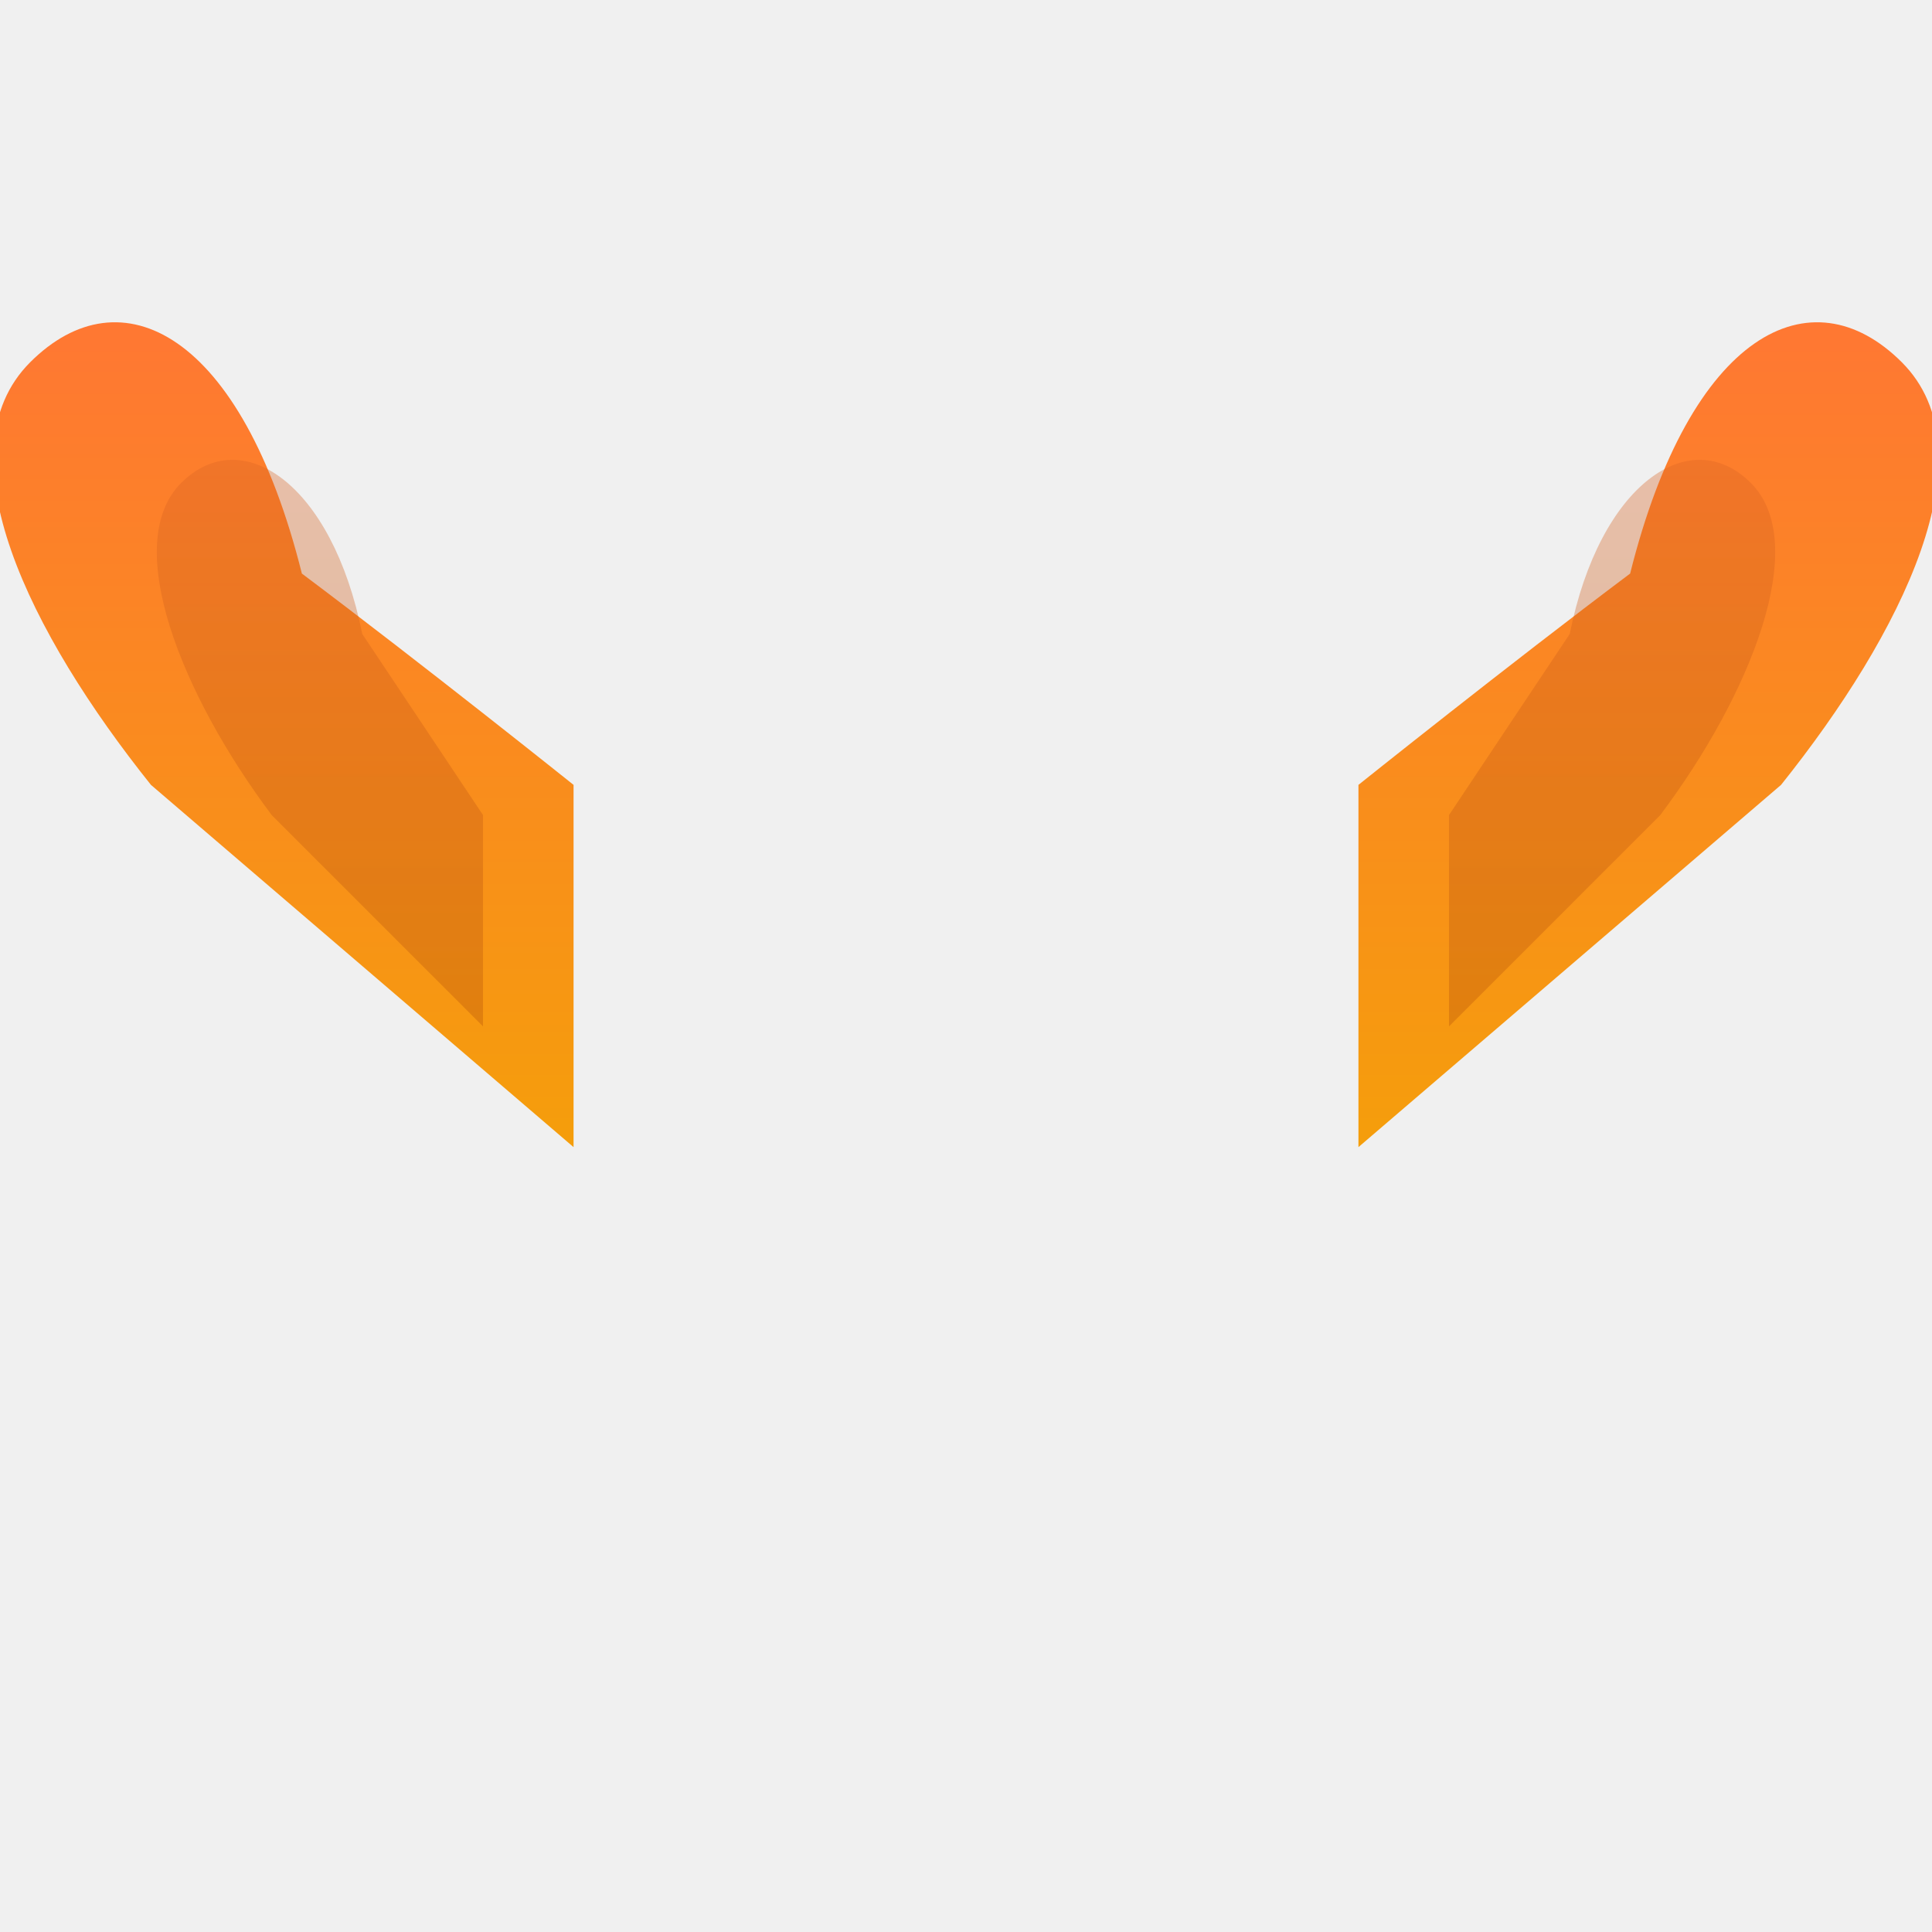
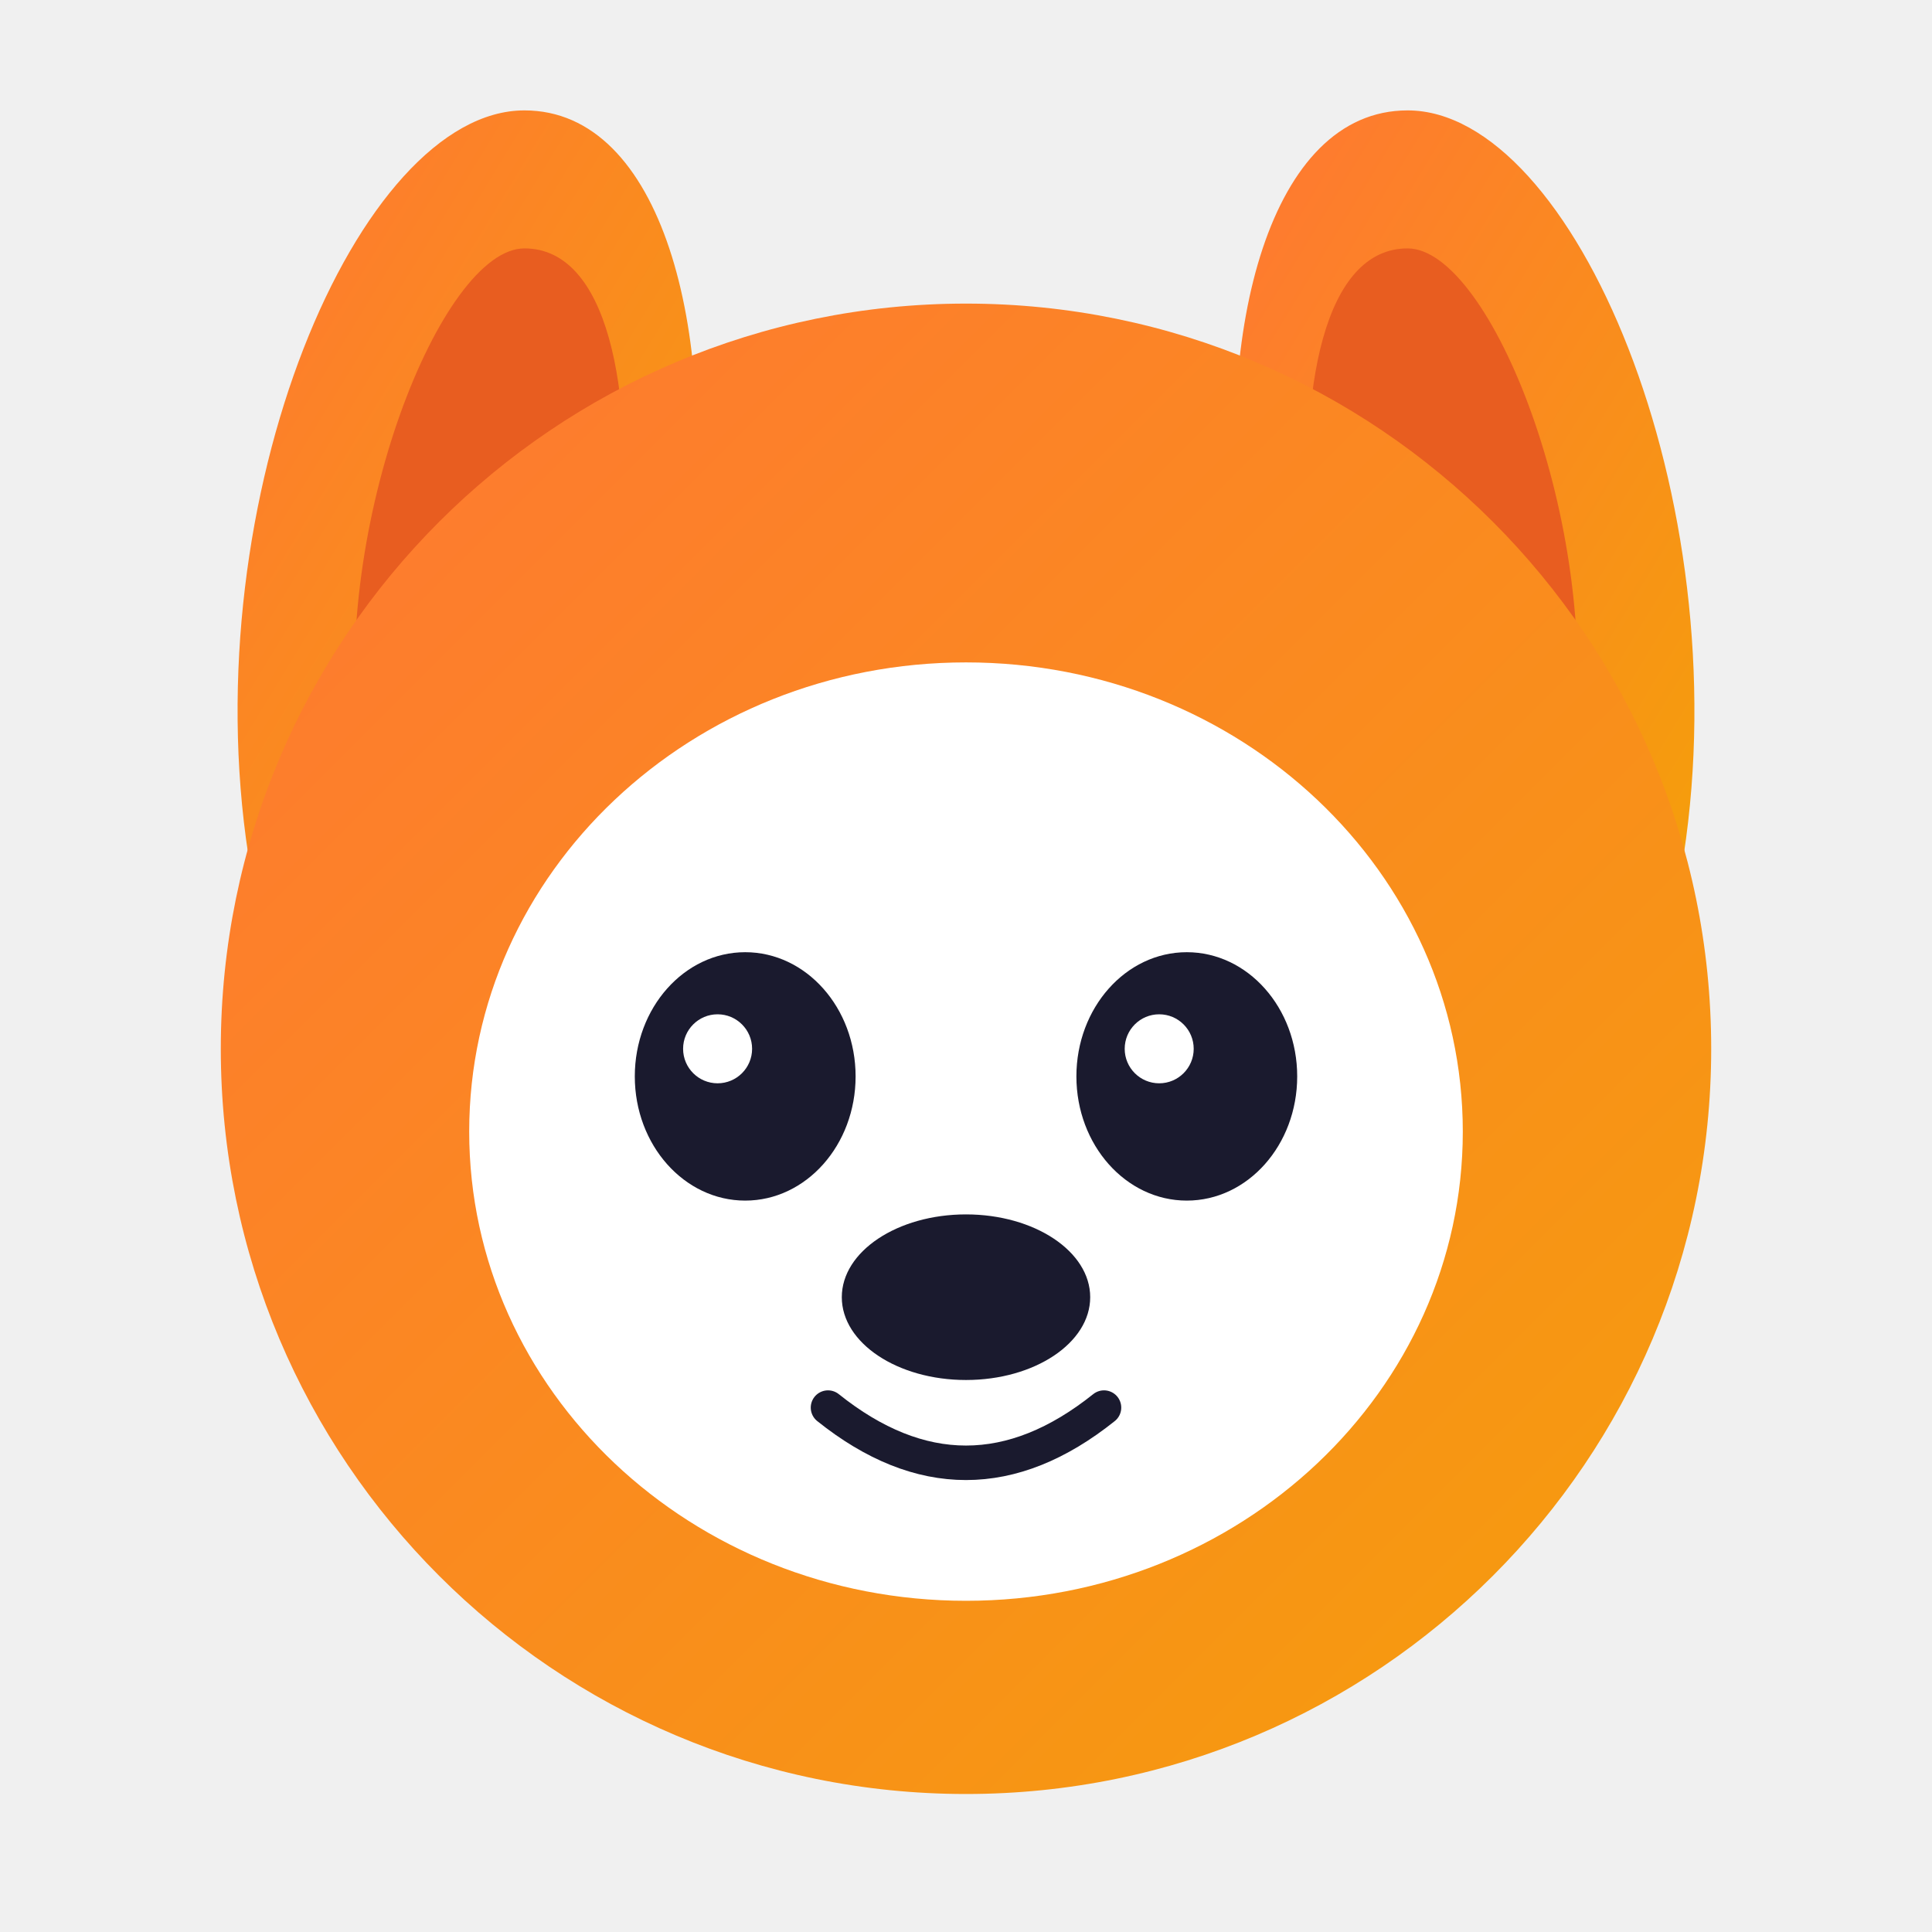
- <svg xmlns="http://www.w3.org/2000/svg" viewBox="0 0 128 128" fill="none">
+ <svg xmlns="http://www.w3.org/2000/svg" viewBox="0 0 140 140">
  <defs>
-     <linearGradient id="earGradient" x1="0%" y1="0%" x2="0%" y2="100%">
-       <stop offset="0%" style="stop-color:#ff7733;stop-opacity:1" />
-       <stop offset="100%" style="stop-color:#f59e0b;stop-opacity:1" />
-     </linearGradient>
-     <linearGradient id="innerGradient" x1="0%" y1="0%" x2="0%" y2="100%">
-       <stop offset="0%" style="stop-color:#d96323;stop-opacity:1" />
-       <stop offset="100%" style="stop-color:#b45309;stop-opacity:1" />
+     <linearGradient id="mainGrad" x1="0%" y1="0%" x2="100%" y2="100%">
+       <stop offset="0%" style="stop-color:#ff7733" />
+       <stop offset="100%" style="stop-color:#f59e0b" />
    </linearGradient>
  </defs>
-   <path d="M20 38 C16 22, 8 18, 2 24 C-4 30, 2 42, 10 52 L38 76 L38 52 C38 52, 28 44, 20 38 Z" fill="url(#earGradient)" />
-   <path d="M108 38 C112 22, 120 18, 126 24 C132 30, 126 42, 118 52 L90 76 L90 52 C90 52, 100 44, 108 38 Z" fill="url(#earGradient)" />
-   <path d="M24 42 C22 32, 16 28, 12 32 C8 36, 12 46, 18 54 L32 68 L32 54 Z" fill="url(#innerGradient)" opacity="0.35" />
-   <path d="M104 42 C106 32, 112 28, 116 32 C120 36, 116 46, 110 54 L96 68 L96 54 Z" fill="url(#innerGradient)" opacity="0.35" />
+   <path fill="url(#mainGrad)" d="M18 62 C14 36, 26 8, 38 8 C48 8, 52 24, 50 40 L48 58 C38 62, 24 64, 18 62 Z" />
+   <path fill="url(#mainGrad)" d="M122 62 C126 36, 114 8, 102 8 C92 8, 88 24, 90 40 L92 58 C102 62, 116 64, 122 62 Z" />
+   <path fill="#e85d20" d="M26 54 C24 38, 32 18, 38 18 C44 18, 46 28, 45 40 L44 52 C38 55, 30 56, 26 54 Z" />
+   <path fill="#e85d20" d="M114 54 C116 38, 108 18, 102 18 C96 18, 94 28, 95 40 L96 52 C102 55, 110 56, 114 54 Z" />
+   <circle cx="70" cy="76" r="54" fill="url(#mainGrad)" />
+   <ellipse cx="70" cy="82" rx="36" ry="34" fill="white" />
+   <ellipse cx="54" cy="78" rx="8" ry="9" fill="#1a1a2e" />
+   <ellipse cx="86" cy="78" rx="8" ry="9" fill="#1a1a2e" />
+   <circle cx="52" cy="76" r="2.5" fill="white" />
+   <circle cx="84" cy="76" r="2.5" fill="white" />
+   <ellipse cx="70" cy="94" rx="9" ry="6" fill="#1a1a2e" />
+   <path d="M60 102 Q70 110, 80 102" stroke="#1a1a2e" stroke-width="2.5" fill="none" stroke-linecap="round" />
</svg>
